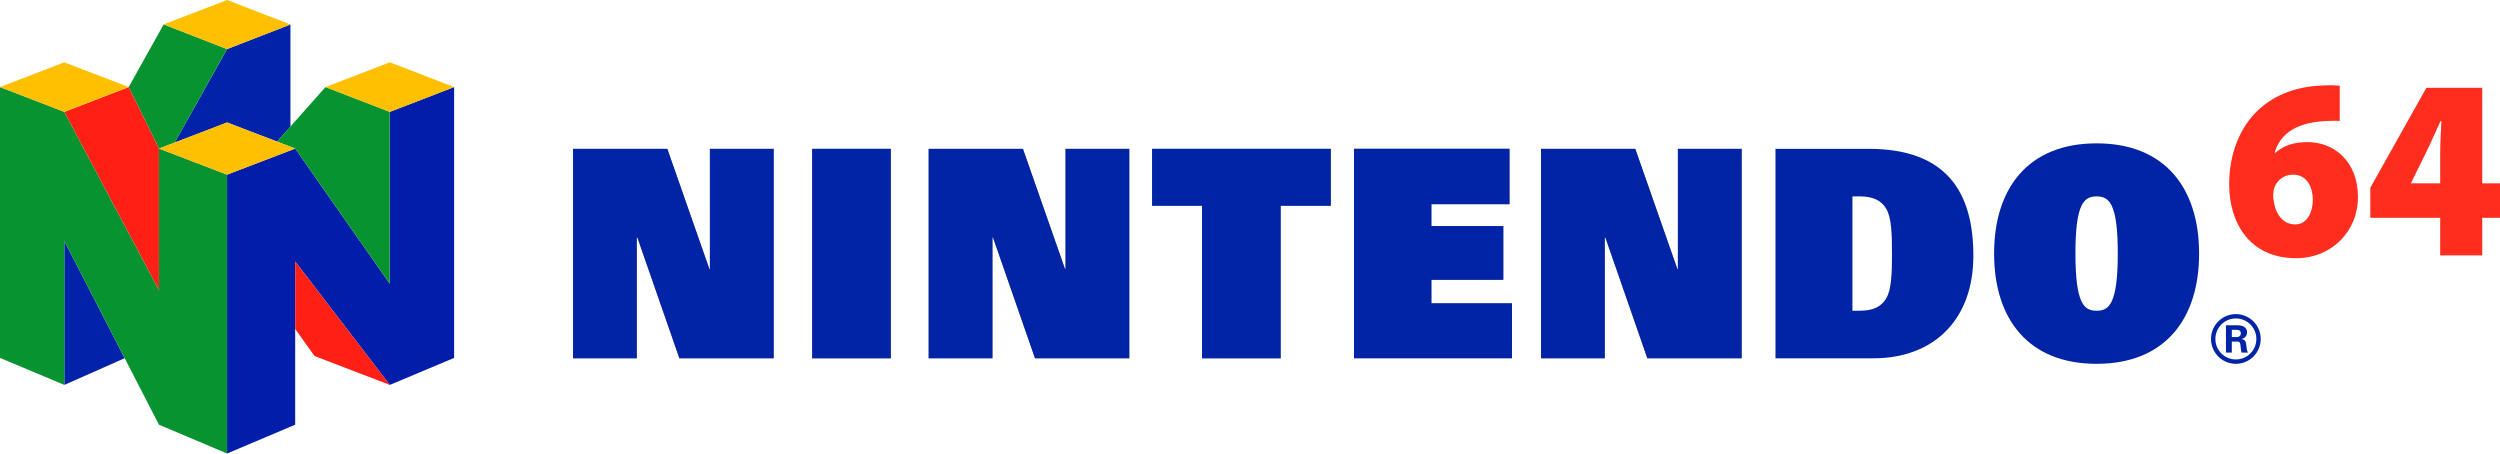
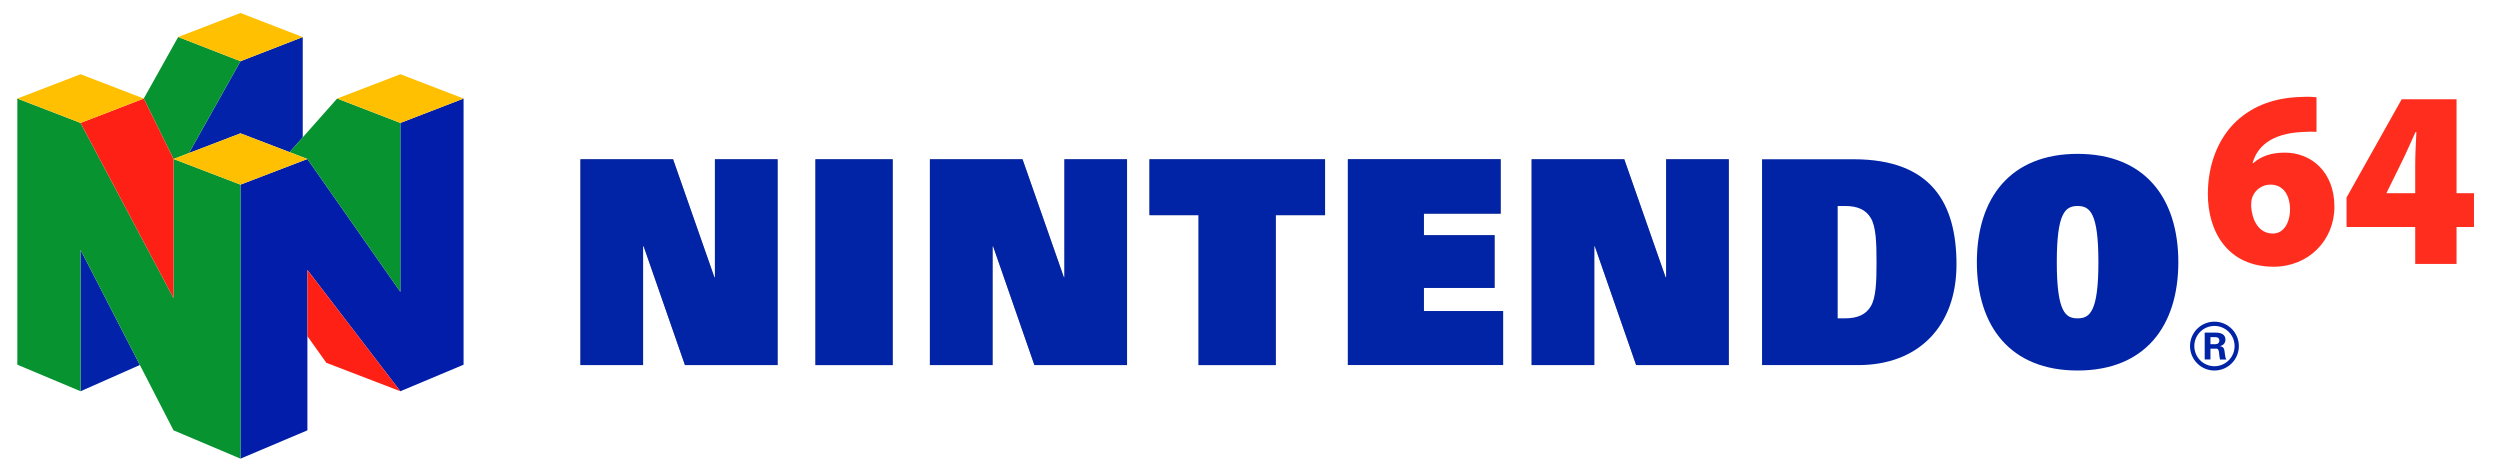
- <svg xmlns="http://www.w3.org/2000/svg" version="1.1" id="Layer_1" x="0px" y="0px" width="566.929px" height="102.84px" viewBox="0 0 566.929 102.84" enable-background="new 0 0 566.929 102.84" xml:space="preserve">
-   <g>
-     <g>
+ <svg xmlns="http://www.w3.org/2000/svg" version="1.1" id="Layer_1" x="0px" y="0px" width="576.929" height="107.84" viewBox="0 0 576.929 107.84" enable-background="new 0 0 566.929 102.84" xml:space="preserve">
+   <defs id="defs15090" />
+   <g id="g15085" transform="translate(4,3.000022)">
+     <g id="g15060">
      <g id="layer2">
-         <polygon id="polygon3542" fill="#0222A9" points="51.491,11.127 39.613,32.324 51.491,27.772 62.829,32.113 65.865,28.707      65.865,5.553    " />
-         <polygon id="polygon3558" fill="#011DA9" points="88.391,87.288 66.938,59.29 66.938,96.307 51.491,102.842 51.491,39.606      66.938,33.69 88.391,64.354 88.391,25.369 102.98,19.742 102.98,81.161    " />
-         <polygon id="polygon3560" fill="#0222A9" points="14.589,87.288 28.277,81.227 14.589,54.653    " />
+         <polygon id="polygon3542" points="62.829,32.113 65.865,28.707 65.865,5.553 51.491,11.127 39.613,32.324 51.491,27.772 " style="fill:#0222a9" />
+         <polygon id="polygon3558" points="102.98,81.161 88.391,87.288 66.938,59.29 66.938,96.307 51.491,102.842 51.491,39.606 66.938,33.69 88.391,64.354 88.391,25.369 102.98,19.742 " style="fill:#011da9" />
+         <polygon id="polygon3560" points="14.589,87.288 28.277,81.227 14.589,54.653 " style="fill:#0222a9" />
      </g>
      <g id="layer3">
-         <polygon id="polygon3538" fill="#069330" points="29.178,19.742 36.044,33.689 39.613,32.324 51.491,11.127 37.117,5.535    " />
-         <polygon id="polygon3540" fill="#069330" points="62.829,32.113 73.807,19.742 88.391,25.369 88.391,64.354 66.938,33.69    " />
-         <polygon id="polygon3552" fill="#069330" points="14.589,25.369 0,19.742 0,81.161 14.589,87.288 14.589,54.653 36.044,96.307      51.491,102.842 51.491,39.606 36.044,33.689 36.044,65.792    " />
+         <polygon id="polygon3538" points="37.117,5.535 29.178,19.742 36.044,33.689 39.613,32.324 51.491,11.127 " style="fill:#069330" />
+         <polygon id="polygon3540" points="66.938,33.69 62.829,32.113 73.807,19.742 88.391,25.369 88.391,64.354 " style="fill:#069330" />
+         <polygon id="polygon3552" points="36.044,65.792 14.589,25.369 0,19.742 0,81.161 14.589,87.288 14.589,54.653 36.044,96.307 51.491,102.842 51.491,39.606 36.044,33.689 " style="fill:#069330" />
      </g>
      <g id="layer4">
-         <polygon id="polygon3554" fill="#FE2015" points="36.044,33.689 36.044,65.792 14.589,25.369 29.178,19.742    " />
-         <polygon id="polygon3556" fill="#FE2015" points="88.391,87.288 66.938,59.29 66.938,74.586 71.321,80.731    " />
+         <polygon id="polygon3554" points="29.178,19.742 36.044,33.689 36.044,65.792 14.589,25.369 " style="fill:#fe2015" />
+         <polygon id="polygon3556" points="71.321,80.731 88.391,87.288 66.938,59.29 66.938,74.586 " style="fill:#fe2015" />
      </g>
      <g id="layer5">
-         <polygon id="polygon3544" fill="#FFC001" points="66.938,33.689 51.491,39.606 36.044,33.689 51.491,27.772    " />
-         <polygon id="polygon3546" fill="#FFC001" points="73.802,19.742 88.391,14.129 102.98,19.742 88.391,25.369    " />
-         <polygon id="polygon3548" fill="#FFC001" points="0,19.742 14.589,14.129 29.178,19.742 14.589,25.369    " />
-         <polygon id="polygon3550" fill="#FFC001" points="65.865,5.553 51.491,0 37.117,5.535 51.491,11.127    " />
+         <polygon id="polygon3544" points="51.491,27.772 66.938,33.689 51.491,39.606 36.044,33.689 " style="fill:#ffc001" />
+         <polygon id="polygon3546" points="88.391,25.369 73.802,19.742 88.391,14.129 102.98,19.742 " style="fill:#ffc001" />
+         <polygon id="polygon3548" points="14.589,25.369 0,19.742 14.589,14.129 29.178,19.742 " style="fill:#ffc001" />
+         <polygon id="polygon3550" points="51.491,11.127 65.865,5.553 51.491,0 37.117,5.535 " style="fill:#ffc001" />
      </g>
    </g>
-     <g>
+     <g id="g15083">
      <g id="g3516">
-         <polygon id="polygon3518" fill="#7B7692" points="154.07,81.252 175.447,81.252 175.447,33.752 160.984,33.752 160.984,60.989      160.859,60.989 151.323,33.752 129.948,33.752 129.948,81.252 144.403,81.252 144.403,53.834 144.533,53.834    " />
-         <polygon id="polygon3520" fill="#7B7692" points="234.714,81.252 256.089,81.252 256.089,33.752 241.636,33.752 241.636,60.989      241.505,60.989 231.968,33.752 210.595,33.752 210.595,81.252 225.056,81.252 225.056,53.834 225.181,53.834    " />
-         <polygon id="polygon3522" fill="#7B7692" points="373.578,81.252 394.957,81.252 394.957,33.752 380.498,33.752 380.498,60.989      380.369,60.989 370.833,33.752 349.457,33.752 349.457,81.252 363.914,81.252 363.914,53.834 364.041,53.834    " />
-         <polygon id="polygon3524" fill="#7B7692" points="184.179,33.752 202.009,33.752 202.009,81.252 184.179,81.252    " />
-         <polygon id="polygon3526" fill="#7B7692" points="272.591,46.655 261.261,46.655 261.261,33.752 301.784,33.752 301.784,46.655      290.416,46.655 290.416,81.252 272.591,81.252    " />
-         <polygon id="polygon3536" fill="#7B7692" points="307.05,33.739 342.31,33.739 342.31,46.303 324.597,46.303 324.597,51.27      340.906,51.27 340.906,63.448 324.597,63.448 324.597,68.778 342.875,68.778 342.875,81.237 307.05,81.237    " />
+         <polygon id="polygon3518" points="160.984,33.752 160.984,60.989 160.859,60.989 151.323,33.752 129.948,33.752 129.948,81.252 144.403,81.252 144.403,53.834 144.533,53.834 154.07,81.252 175.447,81.252 175.447,33.752 " style="fill:#7b7692" />
+         <polygon id="polygon3520" points="241.636,33.752 241.636,60.989 241.505,60.989 231.968,33.752 210.595,33.752 210.595,81.252 225.056,81.252 225.056,53.834 225.181,53.834 234.714,81.252 256.089,81.252 256.089,33.752 " style="fill:#7b7692" />
+         <polygon id="polygon3522" points="380.498,33.752 380.498,60.989 380.369,60.989 370.833,33.752 349.457,33.752 349.457,81.252 363.914,81.252 363.914,53.834 364.041,53.834 373.578,81.252 394.957,81.252 394.957,33.752 " style="fill:#7b7692" />
+         <polygon id="polygon3524" points="184.179,81.252 184.179,33.752 202.009,33.752 202.009,81.252 " style="fill:#7b7692" />
+         <polygon id="polygon3526" points="272.591,81.252 272.591,46.655 261.261,46.655 261.261,33.752 301.784,33.752 301.784,46.655 290.416,46.655 290.416,81.252 " style="fill:#7b7692" />
+         <polygon id="polygon3536" points="324.597,46.303 324.597,51.27 340.906,51.27 340.906,63.448 324.597,63.448 324.597,68.778 342.875,68.778 342.875,81.237 307.05,81.237 307.05,33.739 342.31,33.739 342.31,46.303 " style="fill:#7b7692" />
      </g>
      <g id="layer6">
-         <path id="path3528" fill="#0124A6" d="M402.63,33.752h21.123c18.016,0,23.75,10.197,23.75,24.276     c0,14.342-8.848,23.225-22.684,23.225H402.63V33.752L402.63,33.752z M420.083,70.459h1.738c2.869,0,4.789-0.879,5.912-2.787     c1.184-1.975,1.318-5.572,1.318-10.172c0-4.604-0.135-8.194-1.318-10.172c-1.123-1.91-3.043-2.789-5.912-2.789h-1.738V70.459     L420.083,70.459z" />
-         <path id="path3530" fill="#0124A6" d="M475.451,32.506c15.521,0,23.244,10.193,23.244,24.995     c0,14.805-7.725,25.002-23.244,25.002c-15.523,0-23.246-10.197-23.246-25.002C452.205,42.699,459.925,32.506,475.451,32.506     L475.451,32.506z M475.451,70.465c2.738,0,4.801-1.346,4.801-12.965c0-11.357-1.939-12.961-4.801-12.961     c-2.865,0-4.801,1.604-4.801,12.961C470.65,69.12,472.708,70.465,475.451,70.465L475.451,70.465z" />
-         <path id="path3562" fill="#0124A6" d="M507.025,71.231c-3.107,0-5.629,2.521-5.629,5.633c0,3.115,2.521,5.639,5.629,5.639     c3.115,0,5.641-2.523,5.641-5.639C512.664,73.752,510.14,71.231,507.025,71.231L507.025,71.231z M507.025,81.514     c-2.563,0-4.637-2.078-4.637-4.65c0-2.568,2.072-4.646,4.637-4.646c2.574,0,4.656,2.08,4.656,4.646     C511.681,79.436,509.599,81.514,507.025,81.514L507.025,81.514z" />
-         <path id="path3564" fill="#0124A6" d="M506.109,79.961h-1.328v-6.199h2.635c1.068,0.018,2.154,0.357,2.154,1.615     c0,0.803-0.52,1.342-1.287,1.504v0.014c1.021,0.119,1.021,0.74,1.135,1.602c0.059,0.391,0.105,1.123,0.359,1.465h-1.469     c-0.111-0.549-0.174-1.107-0.232-1.662c-0.035-0.344-0.117-0.818-0.559-0.836h-1.408V79.961L506.109,79.961z M506.109,76.434     h1.119c0.582-0.008,0.928-0.305,0.928-0.85c0-0.547-0.346-0.781-0.928-0.789h-1.119V76.434L506.109,76.434z" />
-         <polygon id="polygon3566" fill="#0124A6" points="154.07,81.252 175.447,81.252 175.447,33.752 160.984,33.752 160.984,60.989      160.859,60.989 151.323,33.752 129.948,33.752 129.948,81.252 144.403,81.252 144.403,53.834 144.533,53.834    " />
-         <polygon id="polygon3568" fill="#0124A6" points="234.714,81.252 256.089,81.252 256.089,33.752 241.636,33.752 241.636,60.989      241.505,60.989 231.968,33.752 210.595,33.752 210.595,81.252 225.056,81.252 225.056,53.834 225.181,53.834    " />
-         <polygon id="polygon3570" fill="#0124A6" points="373.578,81.252 394.957,81.252 394.957,33.752 380.498,33.752 380.498,60.989      380.369,60.989 370.833,33.752 349.457,33.752 349.457,81.252 363.914,81.252 363.914,53.834 364.041,53.834    " />
-         <polygon id="polygon3572" fill="#0124A6" points="184.179,33.752 202.009,33.752 202.009,81.252 184.179,81.252    " />
-         <polygon id="polygon3574" fill="#0124A6" points="272.591,46.655 261.261,46.655 261.261,33.752 301.784,33.752 301.784,46.655      290.416,46.655 290.416,81.252 272.591,81.252    " />
-         <polygon id="polygon3576" fill="#0124A6" points="307.05,33.739 342.31,33.739 342.31,46.303 324.597,46.303 324.597,51.27      340.906,51.27 340.906,63.448 324.597,63.448 324.597,68.778 342.875,68.778 342.875,81.237 307.05,81.237    " />
+         <path id="path3528" d="m 402.63,33.752 h 21.123 c 18.016,0 23.75,10.197 23.75,24.276 0,14.342 -8.848,23.225 -22.684,23.225 H 402.63 Z m 17.453,36.707 h 1.738 c 2.869,0 4.789,-0.879 5.912,-2.787 1.184,-1.975 1.318,-5.572 1.318,-10.172 0,-4.604 -0.135,-8.194 -1.318,-10.172 -1.123,-1.91 -3.043,-2.789 -5.912,-2.789 h -1.738 z" style="fill:#0124a6" />
+         <path id="path3530" d="m 475.451,32.506 c 15.521,0 23.244,10.193 23.244,24.995 0,14.805 -7.725,25.002 -23.244,25.002 -15.523,0 -23.246,-10.197 -23.246,-25.002 0,-14.802 7.72,-24.995 23.246,-24.995 z m 0,37.959 c 2.738,0 4.801,-1.346 4.801,-12.965 0,-11.357 -1.939,-12.961 -4.801,-12.961 -2.865,0 -4.801,1.604 -4.801,12.961 0,11.62 2.058,12.965 4.801,12.965 z" style="fill:#0124a6" />
+         <path id="path3562" d="m 507.025,71.231 c -3.107,0 -5.629,2.521 -5.629,5.633 0,3.115 2.521,5.639 5.629,5.639 3.115,0 5.641,-2.523 5.641,-5.639 -0.002,-3.112 -2.526,-5.633 -5.641,-5.633 z m 0,10.283 c -2.563,0 -4.637,-2.078 -4.637,-4.65 0,-2.568 2.072,-4.646 4.637,-4.646 2.574,0 4.656,2.08 4.656,4.646 0,2.572 -2.082,4.65 -4.656,4.65 z" style="fill:#0124a6" />
+         <path id="path3564" d="m 506.109,79.961 h -1.328 v -6.199 h 2.635 c 1.068,0.018 2.154,0.357 2.154,1.615 0,0.803 -0.52,1.342 -1.287,1.504 v 0.014 c 1.021,0.119 1.021,0.74 1.135,1.602 0.059,0.391 0.105,1.123 0.359,1.465 h -1.469 c -0.111,-0.549 -0.174,-1.107 -0.232,-1.662 -0.035,-0.344 -0.117,-0.818 -0.559,-0.836 h -1.408 z m 0,-3.527 h 1.119 c 0.582,-0.008 0.928,-0.305 0.928,-0.85 0,-0.547 -0.346,-0.781 -0.928,-0.789 h -1.119 z" style="fill:#0124a6" />
+         <polygon id="polygon3566" points="160.984,33.752 160.984,60.989 160.859,60.989 151.323,33.752 129.948,33.752 129.948,81.252 144.403,81.252 144.403,53.834 144.533,53.834 154.07,81.252 175.447,81.252 175.447,33.752 " style="fill:#0124a6" />
+         <polygon id="polygon3568" points="241.636,33.752 241.636,60.989 241.505,60.989 231.968,33.752 210.595,33.752 210.595,81.252 225.056,81.252 225.056,53.834 225.181,53.834 234.714,81.252 256.089,81.252 256.089,33.752 " style="fill:#0124a6" />
+         <polygon id="polygon3570" points="380.498,33.752 380.498,60.989 380.369,60.989 370.833,33.752 349.457,33.752 349.457,81.252 363.914,81.252 363.914,53.834 364.041,53.834 373.578,81.252 394.957,81.252 394.957,33.752 " style="fill:#0124a6" />
+         <polygon id="polygon3572" points="184.179,81.252 184.179,33.752 202.009,33.752 202.009,81.252 " style="fill:#0124a6" />
+         <polygon id="polygon3574" points="272.591,81.252 272.591,46.655 261.261,46.655 261.261,33.752 301.784,33.752 301.784,46.655 290.416,46.655 290.416,81.252 " style="fill:#0124a6" />
+         <polygon id="polygon3576" points="324.597,46.303 324.597,51.27 340.906,51.27 340.906,63.448 324.597,63.448 324.597,68.778 342.875,68.778 342.875,81.237 307.05,81.237 307.05,33.739 342.31,33.739 342.31,46.303 " style="fill:#0124a6" />
      </g>
      <g id="layer7">
-         <path id="path3532" fill="#FF2D1E" d="M530.583,27.436c-0.949-0.083-1.871-0.044-3.158,0.014     c-7.521,0.348-10.563,3.553-11.594,7.174h0.182c1.873-1.637,4.188-2.401,7.289-2.401c5.965,0,11.414,4.338,11.414,12.476     c0,7.788-5.986,13.852-14.02,13.852c-10.584,0-15.186-8.083-15.186-16.75c0-7.041,2.498-13.004,6.598-16.85     c3.902-3.615,8.932-5.441,15.09-5.582c1.631-0.094,2.6,0,3.385,0.071V27.436L530.583,27.436z M520.562,50.892     c2.439,0,3.918-2.491,3.918-5.673c-0.02-2.686-1.25-5.613-4.52-5.613c-1.998,0-3.555,1.266-4.143,2.795     c-0.227,0.469-0.313,1.137-0.313,2.27c0.209,3.035,1.672,6.222,4.998,6.222H520.562L520.562,50.892z" />
-         <path id="path3534" fill="#FF2D1E" d="M553.365,57.911v-8.524h-15.846v-6.811l12.723-22.671h12.66v21.673h4.027v7.809h-4.027     v8.524H553.365L553.365,57.911z M553.365,41.578v-6.531c0-2.414,0.145-4.922,0.268-7.565h-0.207     c-1.178,2.565-2.203,5.007-3.543,7.657l-3.113,6.326l-0.035,0.115L553.365,41.578L553.365,41.578z" />
+         <path id="path3532" d="m 530.583,27.436 c -0.949,-0.083 -1.871,-0.044 -3.158,0.014 -7.521,0.348 -10.563,3.553 -11.594,7.174 h 0.182 c 1.873,-1.637 4.188,-2.401 7.289,-2.401 5.965,0 11.414,4.338 11.414,12.476 0,7.788 -5.986,13.852 -14.02,13.852 -10.584,0 -15.186,-8.083 -15.186,-16.75 0,-7.041 2.498,-13.004 6.598,-16.85 3.902,-3.615 8.932,-5.441 15.09,-5.582 1.631,-0.094 2.6,0 3.385,0.071 z m -10.021,23.456 c 2.439,0 3.918,-2.491 3.918,-5.673 -0.02,-2.686 -1.25,-5.613 -4.52,-5.613 -1.998,0 -3.555,1.266 -4.143,2.795 -0.227,0.469 -0.313,1.137 -0.313,2.27 0.209,3.035 1.672,6.222 4.998,6.222 h 0.06 z" style="fill:#ff2d1e" />
+         <path id="path3534" d="m 553.365,57.911 v -8.524 h -15.846 v -6.811 l 12.723,-22.671 h 12.66 v 21.673 h 4.027 v 7.809 h -4.027 v 8.524 z m 0,-16.333 v -6.531 c 0,-2.414 0.145,-4.922 0.268,-7.565 h -0.207 c -1.178,2.565 -2.203,5.007 -3.543,7.657 l -3.113,6.326 -0.035,0.115 z" style="fill:#ff2d1e" />
      </g>
    </g>
  </g>
</svg>
